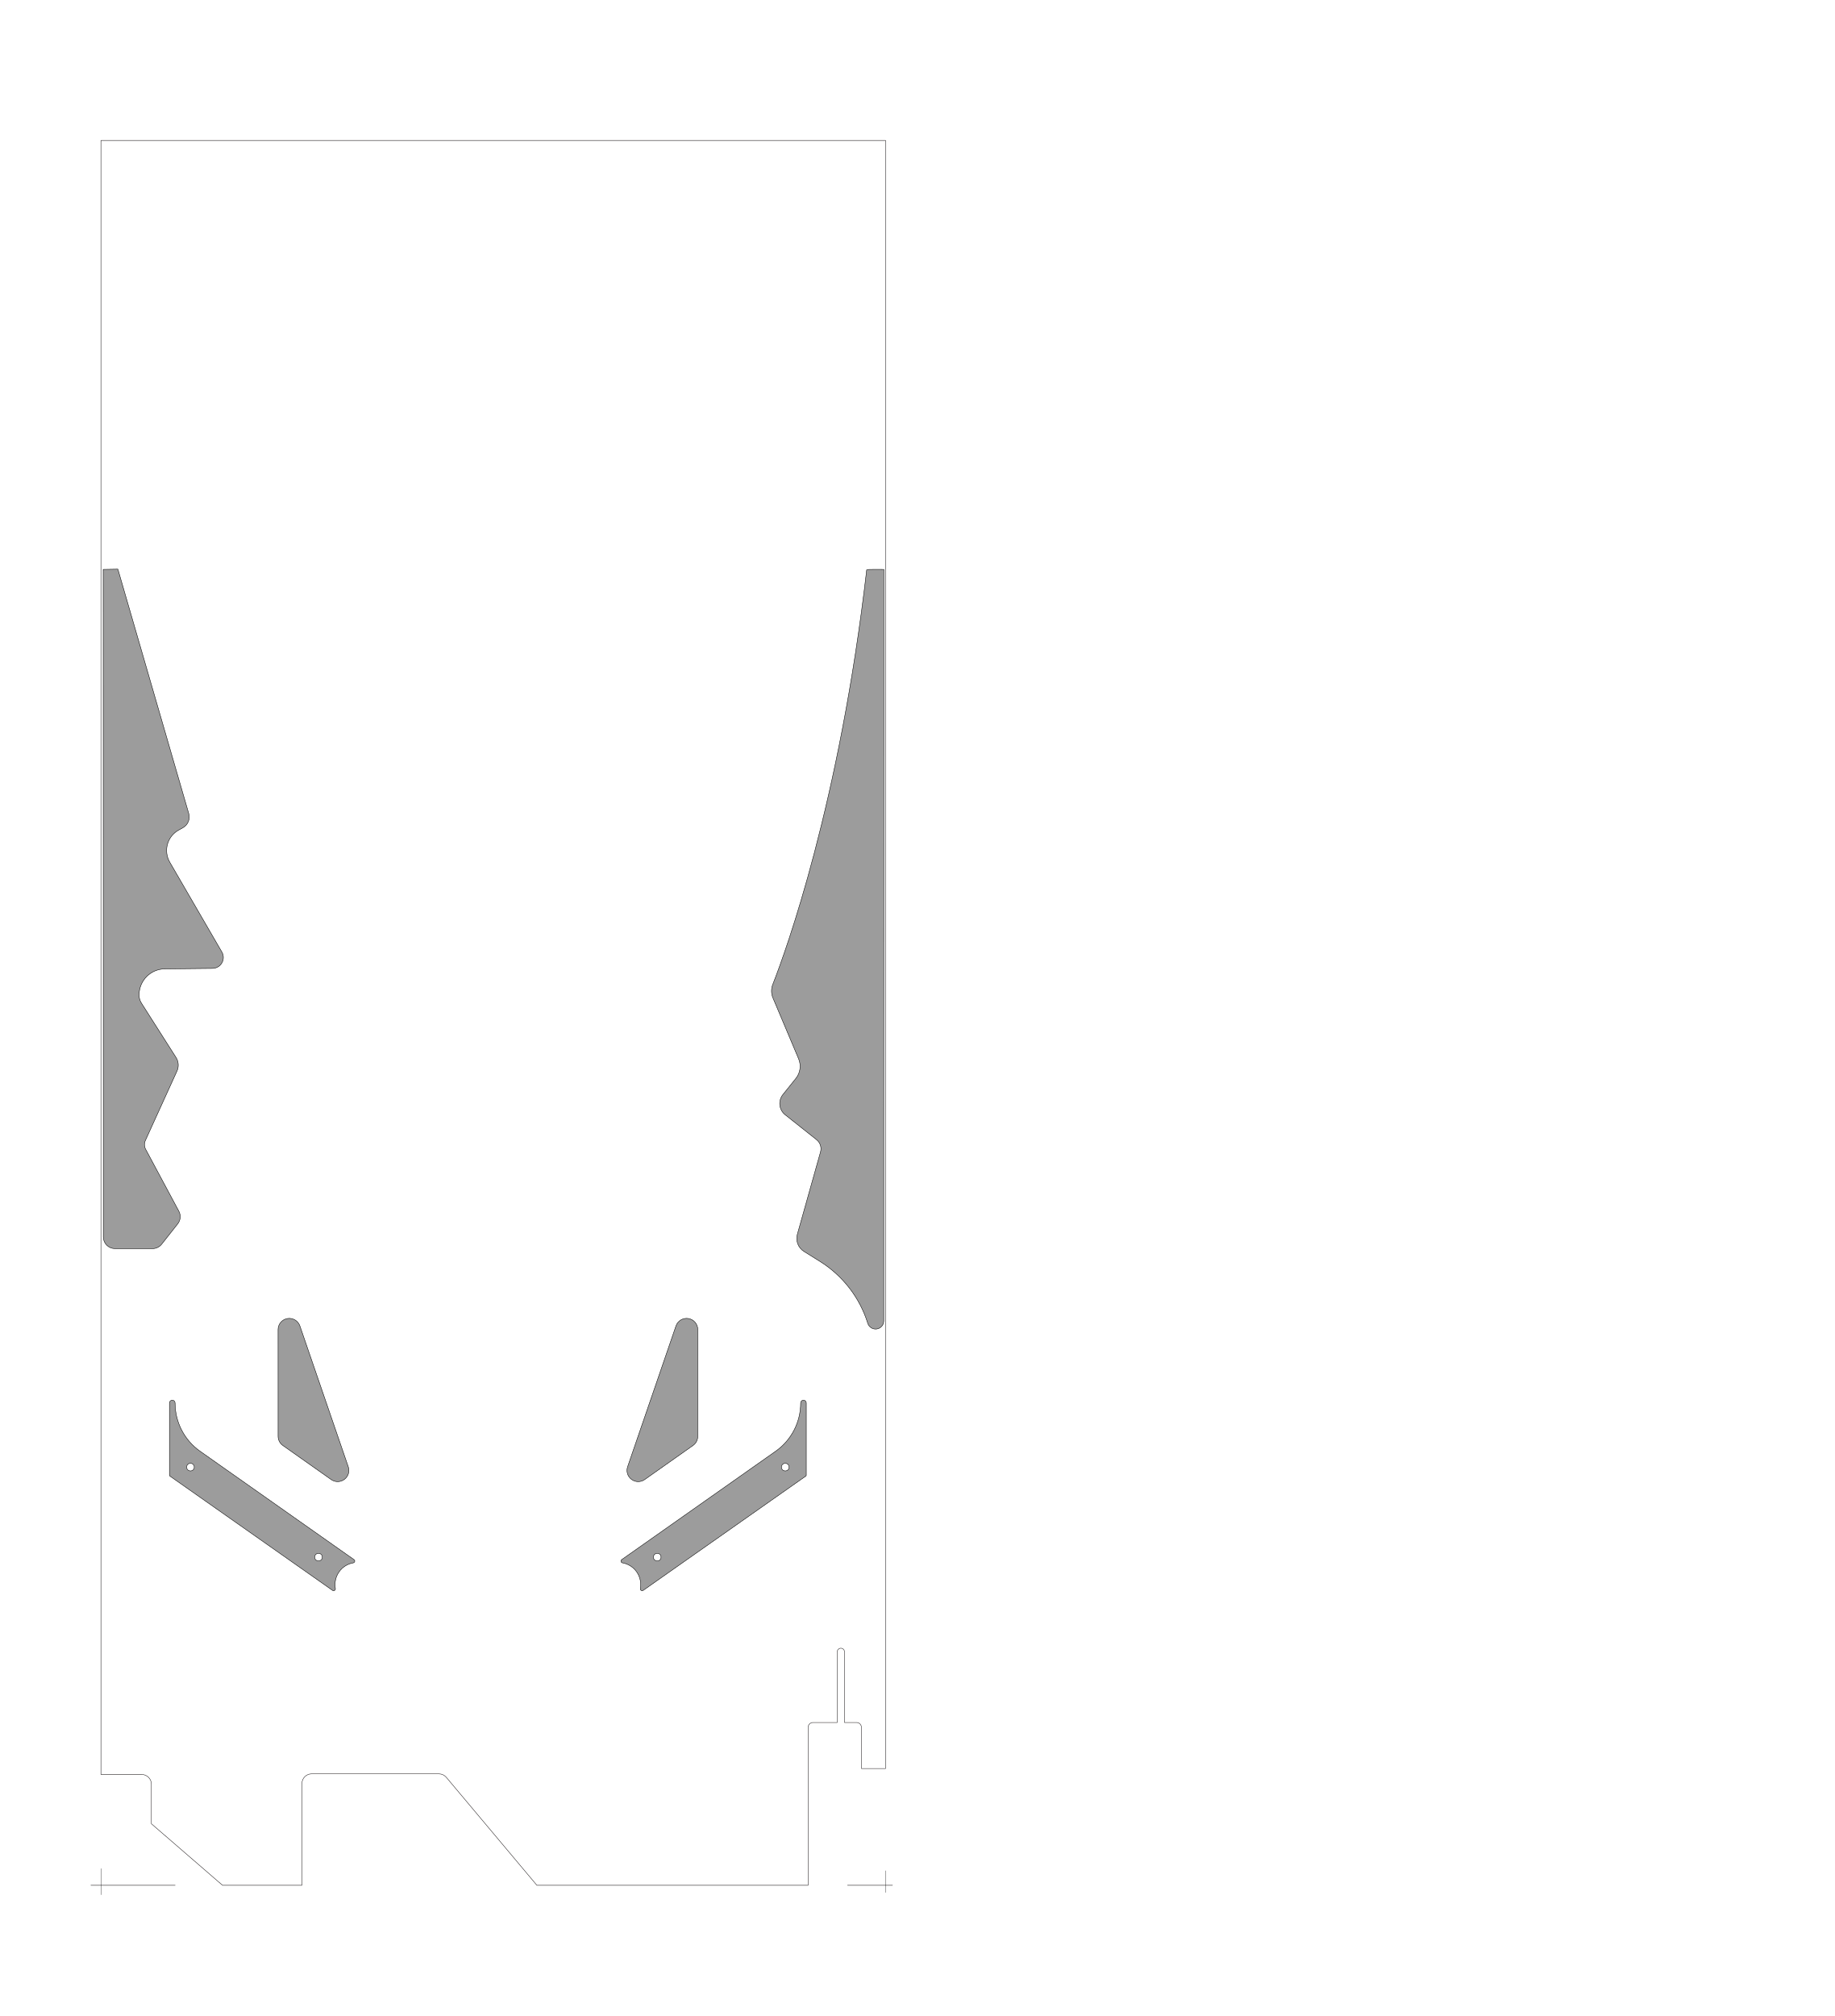
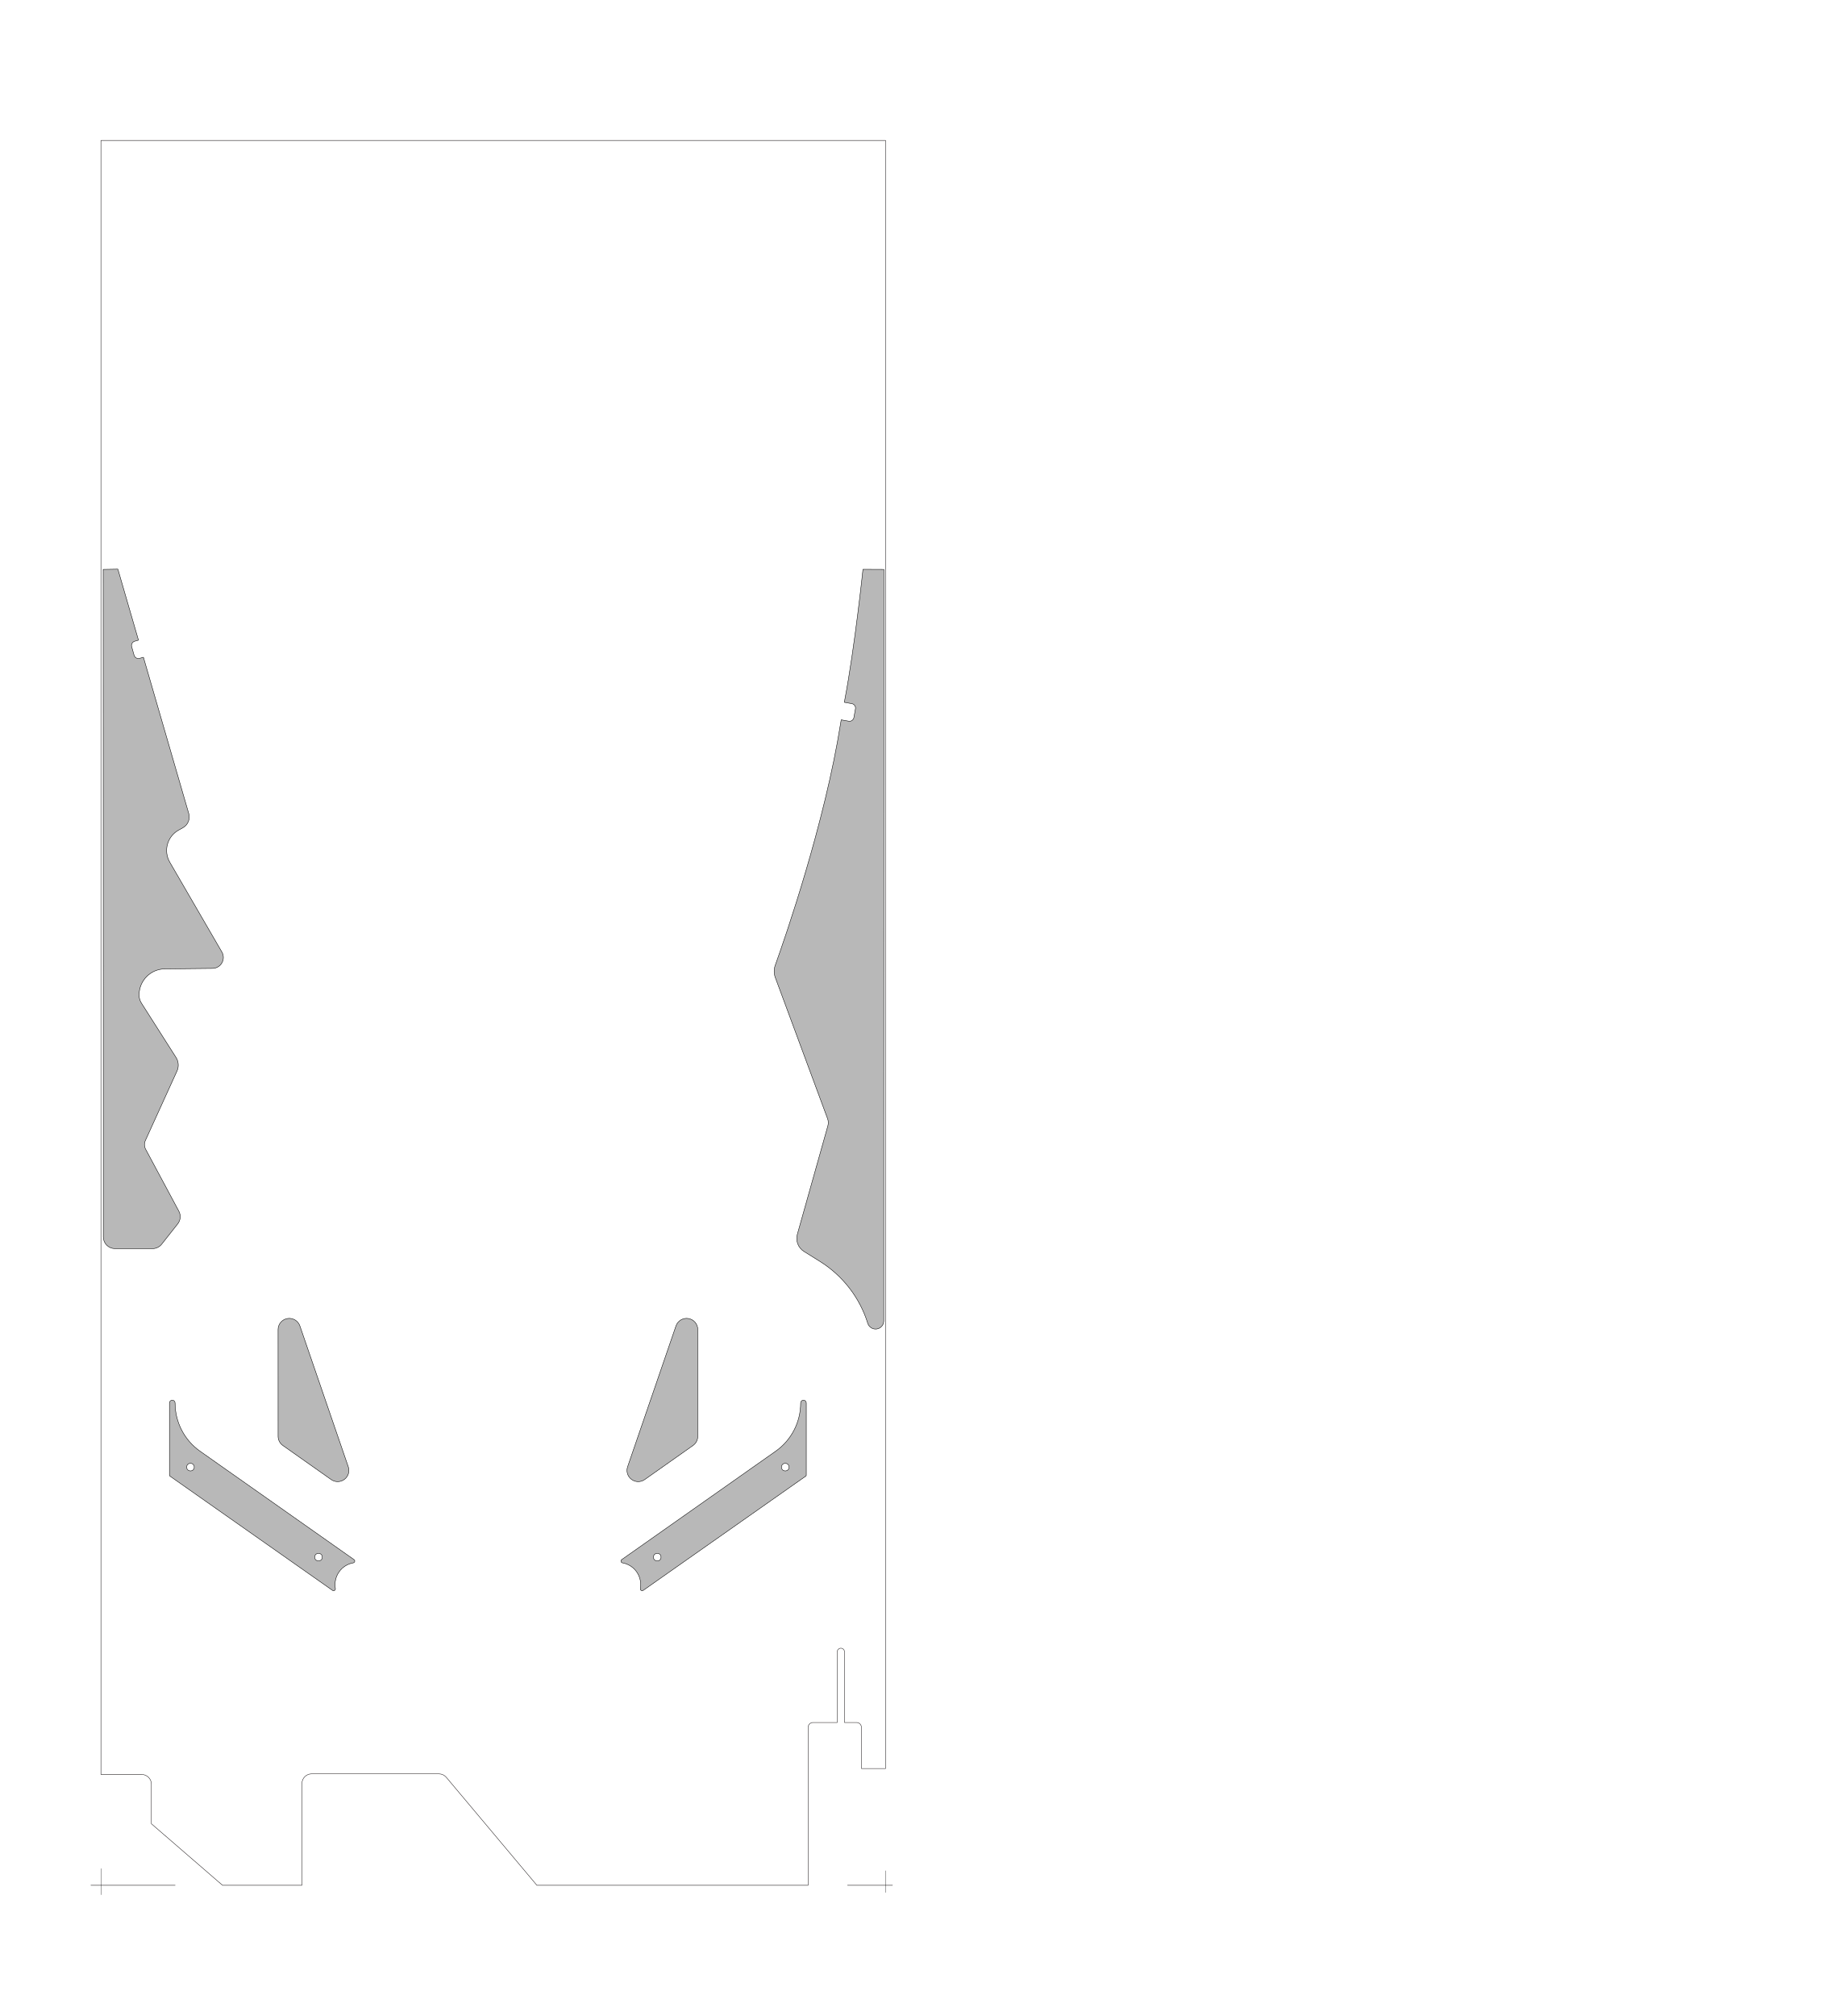
<svg xmlns="http://www.w3.org/2000/svg" width="4544px" height="4993px" version="1.1" xml:space="preserve" style="fill-rule:evenodd;clip-rule:evenodd;stroke-linecap:round;stroke-linejoin:round;stroke-miterlimit:2.613;">
  <g clip-path="url(#_clip2)">
    <g id="Playfield-Outline-.--Top-Bottom-Sticker-Drill-Rout-Plastic-Bevel-Art-Assembly-Rubber-Todo">
      <path d="M250.028,347.831L2193.89,347.831L2193.89,4380.1L2133.9,4380.1L2133.9,4278.1L2133.89,4278.1C2133.89,4271.49 2128.51,4266.11 2121.89,4266.11L2091.95,4266.11L2092.01,4091.14L2092,4091.14C2092,4086.18 2087.96,4082.14 2083.01,4082.14C2078.05,4082.14 2074.01,4086.18 2074.01,4091.14L2074.01,4091.14L2074.06,4266.11L2013.9,4266.11C2007.29,4266.11 2001.91,4271.49 2001.91,4278.1L2001.91,4669.25L1329.95,4669.25L1105.57,4401.84L1105.56,4401.8C1101.06,4396.46 1094.21,4393.27 1087.18,4393.27L771.991,4393.27C758.778,4393.27 747.992,4404.05 747.992,4417.26L747.992,4669.25L551.237,4669.25L375.011,4516.87L375.011,4418.81C375.011,4405.6 364.232,4394.82 351.012,4394.82L250.028,4394.82L250.028,347.831Z" style="fill:none;stroke:rgb(35,31,32);stroke-width:1.11px;" />
    </g>
    <g id="Playfield-Guides-.--Top-Bottom-Sticker-Drill-Rout-Plastic-Bevel-Art-Assembly-Rubber-Todo">
      <path d="M433.899,4669.25L225.12,4669.25" style="fill:none;stroke:rgb(35,31,32);stroke-width:1.11px;" />
      <path d="M2210.9,4669.25L2099.49,4669.25" style="fill:none;stroke:rgb(35,31,32);stroke-width:1.11px;" />
      <path d="M2194.03,4687.12L2194.03,4633.23" style="fill:none;stroke:black;stroke-width:0.74px;stroke-miterlimit:10;" />
      <path d="M250.14,4692.72L250.14,4627.94" style="fill:none;stroke:black;stroke-width:0.74px;stroke-miterlimit:10;" />
    </g>
    <g id="R-Ball-Guide">
      <g id="Plastic">
-         <path d="M1921.66,3594.06L1540.01,3862.72C1538.54,3863.76 1537.93,3865.54 1538.33,3867.32C1538.72,3869.08 1540.36,3870.47 1542.13,3870.77C1556.35,3873.23 1569.01,3881.36 1577.31,3893.32C1585.6,3905.3 1588.82,3920.01 1586.29,3934.42C1585.97,3936.22 1586.76,3938.03 1588.31,3939.02C1589.84,3939.99 1591.83,3939.95 1593.32,3938.9L1995.65,3656.2C1996.3,3655.7 1997.24,3655.24 1997.29,3653.74L1997.29,3474.68C1997.29,3470.83 1994.17,3467.71 1990.33,3467.71C1986.48,3467.71 1983.36,3470.83 1983.36,3474.68C1983.36,3522.2 1960.35,3566.74 1921.66,3594.06L1921.66,3594.06ZM1618.75,3856.57C1618.74,3869.05 1637.48,3869.05 1637.47,3856.57C1637.48,3844.09 1618.74,3844.09 1618.75,3856.57ZM1935.91,3633.58C1935.9,3646.06 1954.63,3646.06 1954.63,3633.58C1954.64,3621.1 1935.9,3621.1 1935.91,3633.58Z" style="fill:rgb(156,156,156);stroke:black;stroke-width:1.07px;stroke-miterlimit:10;" />
+         <path d="M1921.66,3594.06L1540.01,3862.72C1538.54,3863.76 1537.93,3865.54 1538.33,3867.32C1538.72,3869.08 1540.36,3870.47 1542.13,3870.77C1556.35,3873.23 1569.01,3881.36 1577.31,3893.32C1585.6,3905.3 1588.82,3920.01 1586.29,3934.42C1585.97,3936.22 1586.76,3938.03 1588.31,3939.02C1589.84,3939.99 1591.83,3939.95 1593.32,3938.9L1995.65,3656.2C1996.3,3655.7 1997.24,3655.24 1997.29,3653.74L1997.29,3474.68C1997.29,3470.83 1994.17,3467.71 1990.33,3467.71C1986.48,3467.71 1983.36,3470.83 1983.36,3474.68C1983.36,3522.2 1960.35,3566.74 1921.66,3594.06L1921.66,3594.06ZM1618.75,3856.57C1618.74,3869.05 1637.48,3869.05 1637.47,3856.57C1637.48,3844.09 1618.74,3844.09 1618.75,3856.57ZM1935.91,3633.58C1935.9,3646.06 1954.63,3646.06 1954.63,3633.58C1954.64,3621.1 1935.9,3621.1 1935.91,3633.58Z" style="fill:rgb(156,156,156);fill-opacity:0.718;stroke:black;stroke-width:1.07px;stroke-miterlimit:10;" />
      </g>
    </g>
    <g id="L-Ball-Guide">
      <g id="Plastic1">
-         <path d="M495.411,3594.06L877.067,3862.72C878.535,3863.76 879.141,3865.54 878.741,3867.32C878.349,3869.08 876.711,3870.47 874.945,3870.77C860.724,3873.23 848.065,3881.36 839.766,3893.32C831.475,3905.3 828.249,3920.01 830.778,3934.42C831.105,3936.22 830.31,3938.03 828.766,3939.02C827.229,3939.99 825.247,3939.95 823.754,3938.9L421.418,3656.2C420.77,3655.7 419.829,3655.24 419.779,3653.74L419.782,3474.68C419.782,3470.83 422.9,3467.71 426.746,3467.71C430.592,3467.71 433.711,3470.83 433.711,3474.68C433.711,3522.2 456.728,3566.74 495.411,3594.06L495.411,3594.06ZM779.611,3856.57C779.604,3869.05 798.338,3869.05 798.331,3856.57C798.345,3844.09 779.604,3844.09 779.611,3856.57ZM462.46,3633.59C462.453,3646.07 481.187,3646.07 481.18,3633.59C481.193,3621.11 462.453,3621.11 462.46,3633.59Z" style="fill:rgb(156,156,156);stroke:black;stroke-width:1.07px;stroke-miterlimit:10;" />
+         <path d="M495.411,3594.06L877.067,3862.72C878.535,3863.76 879.141,3865.54 878.741,3867.32C878.349,3869.08 876.711,3870.47 874.945,3870.77C860.724,3873.23 848.065,3881.36 839.766,3893.32C831.475,3905.3 828.249,3920.01 830.778,3934.42C831.105,3936.22 830.31,3938.03 828.766,3939.02C827.229,3939.99 825.247,3939.95 823.754,3938.9L421.418,3656.2C420.77,3655.7 419.829,3655.24 419.779,3653.74L419.782,3474.68C419.782,3470.83 422.9,3467.71 426.746,3467.71C430.592,3467.71 433.711,3470.83 433.711,3474.68C433.711,3522.2 456.728,3566.74 495.411,3594.06L495.411,3594.06ZM779.611,3856.57C779.604,3869.05 798.338,3869.05 798.331,3856.57C798.345,3844.09 779.604,3844.09 779.611,3856.57ZM462.46,3633.59C462.453,3646.07 481.187,3646.07 481.18,3633.59C481.193,3621.11 462.453,3621.11 462.46,3633.59Z" style="fill:rgb(156,156,156);fill-opacity:0.718;stroke:black;stroke-width:1.07px;stroke-miterlimit:10;" />
      </g>
    </g>
-     <g id="Plastics">
-       <g id="Plastics1">
-         <path d="M1596.98,3664.47C1587.13,3671.41 1573.92,3671.22 1564.28,3663.99C1554.64,3656.75 1550.76,3644.13 1554.68,3632.73C1585.5,3543 1635.87,3396.37 1674.49,3283.93C1678.91,3271.09 1691.96,3263.31 1705.36,3265.55C1718.76,3267.79 1728.57,3279.39 1728.57,3292.97C1728.55,3396.12 1728.52,3516.46 1728.51,3557.32C1728.51,3566.35 1724.12,3574.82 1716.73,3580.02C1693.69,3596.27 1641.02,3633.41 1596.98,3664.47Z" style="fill:rgb(156,156,156);stroke:black;stroke-width:1.07px;" />
-         <path d="M820.435,3664.47C830.286,3671.41 843.491,3671.22 853.132,3663.99C862.773,3656.75 866.651,3644.13 862.735,3632.73C831.913,3543 781.542,3396.37 742.92,3283.93C738.507,3271.09 725.453,3263.31 712.055,3265.55C698.657,3267.79 688.84,3279.39 688.844,3292.97C688.867,3396.12 688.894,3516.46 688.903,3557.32C688.906,3566.35 693.297,3574.82 700.679,3580.02C723.725,3596.27 776.389,3633.41 820.435,3664.47Z" style="fill:rgb(156,156,156);stroke:black;stroke-width:1.07px;" />
-         <path d="M440.28,3031.14C447.376,3022.14 448.463,3009.79 443.048,2999.69C423.406,2963.06 376.869,2876.27 360.748,2846.2C357.21,2839.6 356.954,2831.73 360.055,2824.91C375.008,2792.06 420.002,2693.21 438.421,2652.74C443.407,2641.79 442.514,2629.06 436.047,2618.91C414.793,2585.54 366.884,2510.34 350.274,2484.26C346.488,2478.32 344.517,2471.4 344.6,2464.36C344.605,2463.99 344.609,2463.62 344.614,2463.24C345.029,2428.25 373.312,2400.01 408.296,2399.64C445.746,2399.25 492.449,2398.76 526.536,2398.4C536.158,2398.3 545,2393.09 549.758,2384.73C554.516,2376.37 554.472,2366.1 549.643,2357.78C516.719,2301.05 456.57,2197.39 420.557,2135.33C412.783,2121.93 410.724,2105.97 414.844,2091.04C418.964,2076.11 428.916,2063.47 442.46,2055.95C446.168,2053.89 449.766,2051.9 453.129,2050.03C465.542,2043.14 471.542,2028.59 467.588,2014.95C434.592,1901.19 292.019,1409.6 292.019,1409.6L255.642,1410.25L255.947,2796.18C255.947,2796.18 255.947,2989.17 255.947,3063.61C255.947,3071.25 258.982,3078.57 264.383,3083.97C269.784,3089.37 277.109,3092.41 284.747,3092.41C313.394,3092.41 356.135,3092.41 377.99,3092.41C386.809,3092.41 395.142,3088.37 400.603,3081.44C411.042,3068.21 428.641,3045.89 440.28,3031.14Z" style="fill:rgb(156,156,156);stroke:black;stroke-width:1.07px;stroke-linecap:butt;stroke-miterlimit:1.414;" />
-         <path d="M2032.55,2853.03C2035.7,2841.85 2031.83,2829.88 2022.73,2822.66C2003.35,2807.28 1969.24,2780.22 1945.01,2760.99C1937.59,2755.11 1932.83,2746.51 1931.77,2737.1C1930.72,2727.7 1933.45,2718.26 1939.38,2710.88C1949.72,2697.99 1961.83,2682.89 1971.54,2670.8C1982.52,2657.12 1985.11,2638.53 1978.3,2622.38C1961.22,2581.89 1928.91,2505.29 1914.66,2471.49C1910.11,2460.69 1910.04,2448.53 1914.46,2437.68C1946.24,2356.61 2080.09,1990 2147.01,1410.85C2147.13,1409.8 2189.59,1410.25 2189.59,1410.25L2189.28,2796.18C2189.28,2796.18 2189.28,3092.59 2189.28,3271.41C2189.28,3281.43 2181.97,3289.95 2172.06,3291.46C2162.16,3292.98 2152.63,3287.04 2149.63,3277.48C2149.63,3277.48 2149.63,3277.47 2149.63,3277.47C2129.64,3213.72 2087.48,3159.24 2030.78,3123.89C2016.41,3114.93 2002.64,3106.35 1991.63,3099.49C1977.29,3090.55 1970.57,3073.2 1975.15,3056.93C1989.59,3005.62 2020.31,2896.51 2032.55,2853.03Z" style="fill:rgb(156,156,156);stroke:black;stroke-width:1.07px;stroke-linecap:butt;stroke-miterlimit:1.414;" />
+     <g id="Misc-Plas.2e.">
+       <g id="Plastics">
+         <path d="M1596.98,3664.47C1587.13,3671.41 1573.92,3671.22 1564.28,3663.99C1554.64,3656.75 1550.76,3644.13 1554.68,3632.73C1585.5,3543 1635.87,3396.37 1674.49,3283.93C1678.91,3271.09 1691.96,3263.31 1705.36,3265.55C1718.76,3267.79 1728.57,3279.39 1728.57,3292.97C1728.55,3396.12 1728.52,3516.46 1728.51,3557.32C1728.51,3566.35 1724.12,3574.82 1716.73,3580.02C1693.69,3596.27 1641.02,3633.41 1596.98,3664.47Z" style="fill:rgb(156,156,156);fill-opacity:0.718;stroke:black;stroke-width:1.07px;" />
+         <path d="M820.435,3664.47C830.286,3671.41 843.491,3671.22 853.132,3663.99C862.773,3656.75 866.651,3644.13 862.735,3632.73C831.913,3543 781.542,3396.37 742.92,3283.93C738.507,3271.09 725.453,3263.31 712.055,3265.55C698.657,3267.79 688.84,3279.39 688.844,3292.97C688.867,3396.12 688.894,3516.46 688.903,3557.32C688.906,3566.35 693.297,3574.82 700.679,3580.02C723.725,3596.27 776.389,3633.41 820.435,3664.47Z" style="fill:rgb(156,156,156);fill-opacity:0.718;stroke:black;stroke-width:1.07px;" />
+         <path d="M2091.53,1739.39C2092.02,1736.67 2092.37,1734.78 2092.49,1734.15C2117.75,1601.33 2137.71,1409.99 2137.71,1409.99L2189.59,1410.25L2189.28,2796.18C2189.28,2796.18 2189.28,3092.59 2189.28,3271.41C2189.28,3281.43 2181.97,3289.95 2172.06,3291.46C2162.16,3292.98 2152.63,3287.04 2149.63,3277.48C2149.63,3277.48 2149.63,3277.47 2149.63,3277.47C2129.64,3213.72 2087.48,3159.24 2030.78,3123.89C2016.41,3114.93 2002.64,3106.35 1991.63,3099.49C1977.29,3090.55 1970.57,3073.2 1975.15,3056.93C1993.6,2991.41 2039.47,2828.45 2050.76,2788.35C2052.41,2782.49 2052.16,2776.25 2050.04,2770.54C2031.95,2721.71 1943.77,2483.74 1920.54,2421.04C1916.9,2411.24 1916.87,2400.46 1920.45,2390.63C1944.82,2322.67 2043.09,2039.69 2082.53,1790.34C2082.79,1788.73 2083.24,1786.07 2083.81,1782.75L2102.46,1786.09C2108.44,1787.16 2114.17,1783.17 2115.24,1777.19L2119.12,1755.51C2120.19,1749.53 2116.2,1743.81 2110.22,1742.74L2091.53,1739.39Z" style="fill:rgb(156,156,156);fill-opacity:0.718;stroke:black;stroke-width:1.07px;stroke-linecap:butt;stroke-miterlimit:1.414;" />
+         <path d="M355.294,1627.77L467.588,2014.95C471.542,2028.59 465.542,2043.14 453.129,2050.03C449.766,2051.9 446.168,2053.89 442.46,2055.95C428.916,2063.47 418.964,2076.11 414.844,2091.04C410.724,2105.97 412.783,2121.93 420.557,2135.33C456.57,2197.39 516.719,2301.05 549.643,2357.78C554.472,2366.1 554.516,2376.37 549.758,2384.73C545,2393.09 536.158,2398.3 526.536,2398.4C492.449,2398.76 445.746,2399.25 408.296,2399.64C373.312,2400.01 345.029,2428.25 344.614,2463.24C344.609,2463.62 344.605,2463.99 344.6,2464.36C344.517,2471.4 346.488,2478.32 350.274,2484.26C366.884,2510.34 414.793,2585.54 436.047,2618.91C442.514,2629.06 443.407,2641.79 438.421,2652.74C420.002,2693.21 375.008,2792.06 360.055,2824.91C356.954,2831.73 357.21,2839.6 360.748,2846.2C376.869,2876.27 423.406,2963.06 443.048,2999.69C448.463,3009.79 447.376,3022.14 440.28,3031.14C428.641,3045.89 411.042,3068.21 400.603,3081.44C395.142,3088.37 386.809,3092.41 377.99,3092.41C356.135,3092.41 313.394,3092.41 284.747,3092.41C277.109,3092.41 269.784,3089.37 264.383,3083.97C258.982,3078.57 255.947,3071.25 255.947,3063.61C255.947,2989.17 255.947,2796.18 255.947,2796.18L255.642,1410.25L292.019,1409.6L343.026,1585.47L333.764,1588.1C327.918,1589.76 324.521,1595.86 326.182,1601.7L332.202,1622.89C333.863,1628.73 339.958,1632.13 345.803,1630.47L355.294,1627.77Z" style="fill:rgb(156,156,156);fill-opacity:0.718;stroke:black;stroke-width:1.07px;stroke-linecap:butt;stroke-miterlimit:1.414;" />
      </g>
    </g>
  </g>
</svg>
